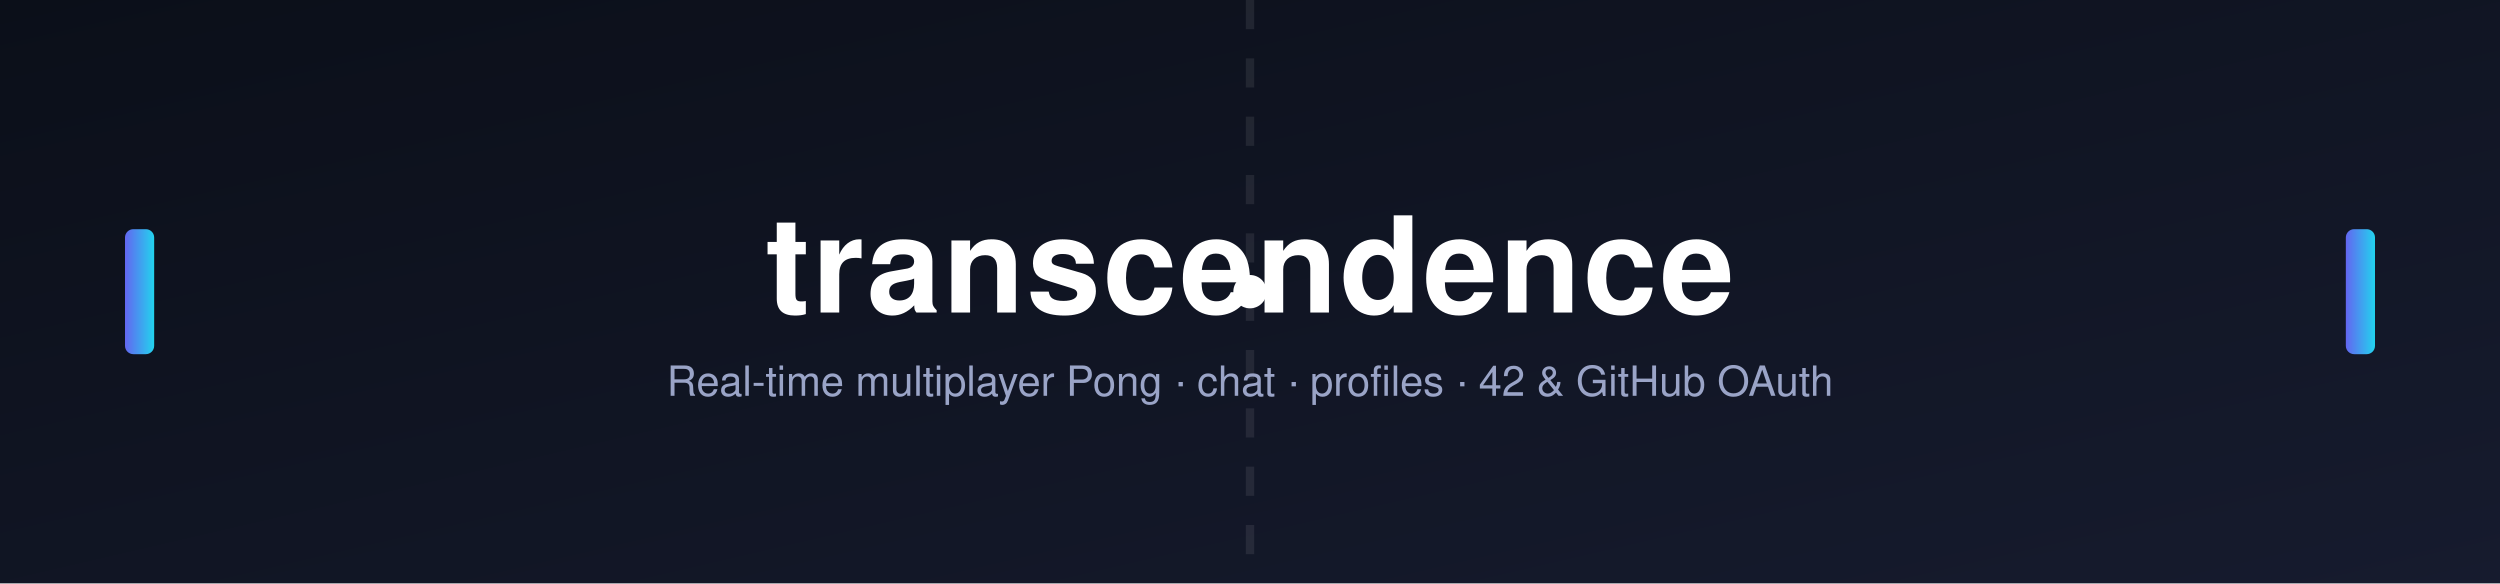
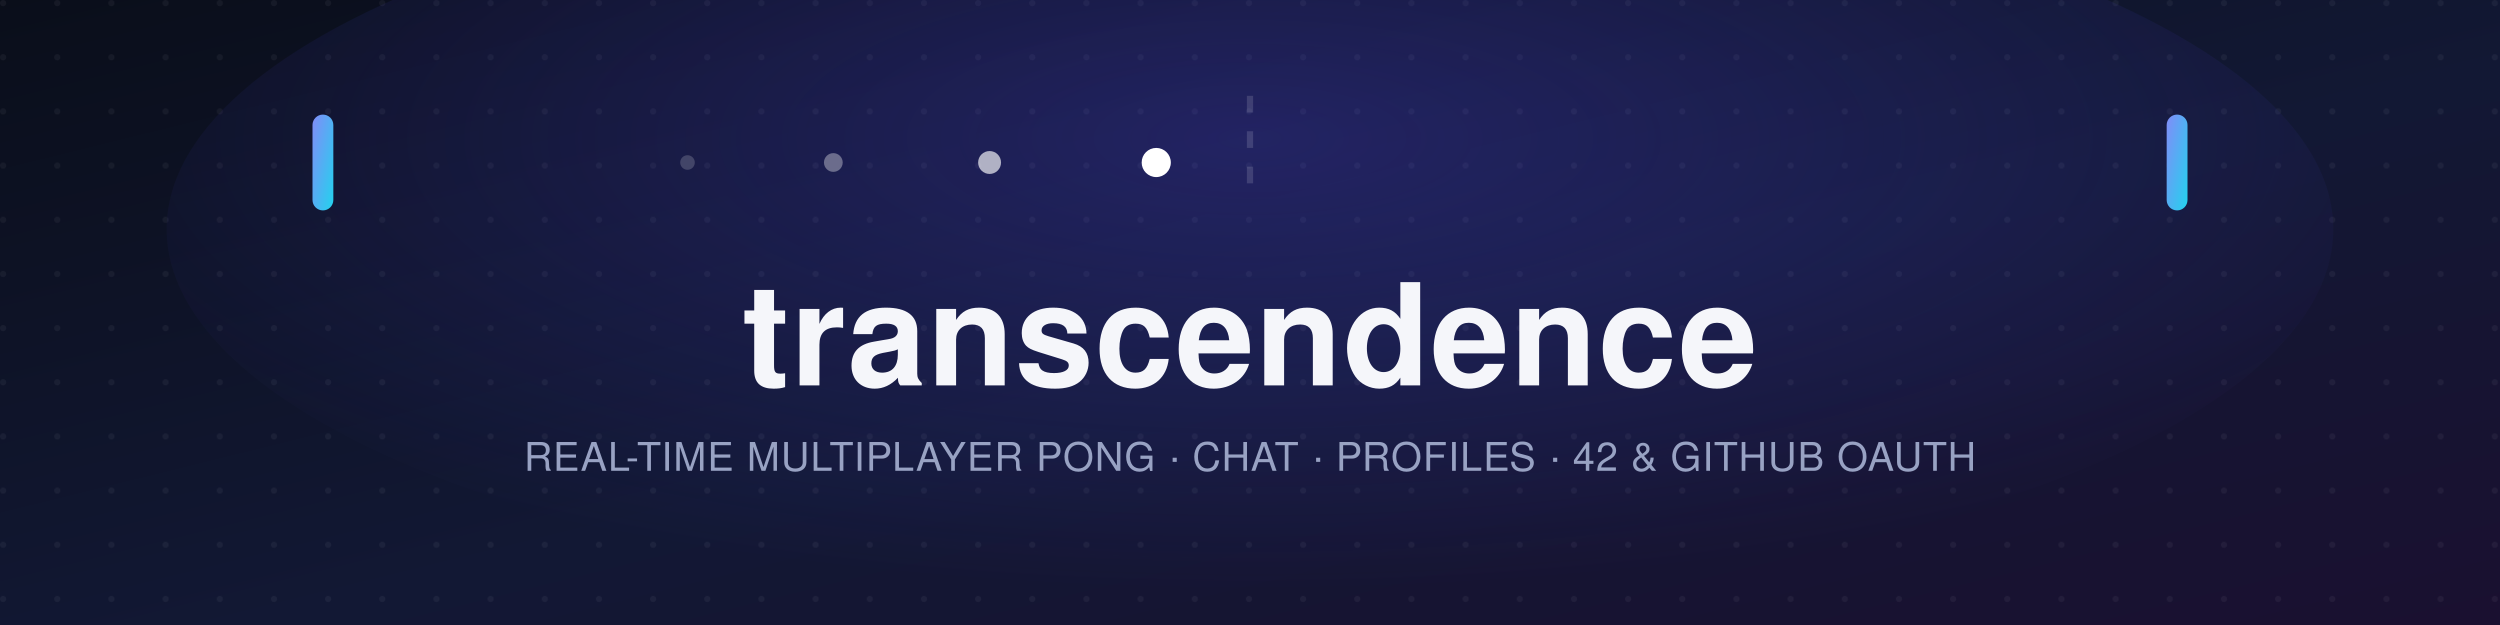
- <svg xmlns="http://www.w3.org/2000/svg" width="1200" height="280" viewBox="0 0 1200 280">
+ <svg xmlns="http://www.w3.org/2000/svg" width="1200" height="300" viewBox="0 0 1200 300">
  <defs>
    <linearGradient id="bg" x1="0%" y1="0%" x2="100%" y2="100%">
-       <stop offset="0%" stop-color="#0b0f19" />
-       <stop offset="100%" stop-color="#161b2e" />
+       <stop offset="0%" stop-color="#0a0e1a" />
+       <stop offset="55%" stop-color="#121834" />
+       <stop offset="100%" stop-color="#1a1030" />
    </linearGradient>
-     <linearGradient id="accent" x1="0%" y1="0%" x2="100%" y2="0%">
-       <stop offset="0%" stop-color="#6366f1" />
+     <linearGradient id="accent" x1="0%" y1="0%" x2="100%" y2="100%">
+       <stop offset="0%" stop-color="#818cf8" />
      <stop offset="100%" stop-color="#22d3ee" />
    </linearGradient>
+     <radialGradient id="glow" cx="50%" cy="38%" r="60%">
+       <stop offset="0%" stop-color="#4f46e5" stop-opacity="0.30" />
+       <stop offset="100%" stop-color="#4f46e5" stop-opacity="0" />
+     </radialGradient>
+     <pattern id="dots" width="26" height="26" patternUnits="userSpaceOnUse">
+       <circle cx="1.5" cy="1.5" r="1.5" fill="#ffffff" fill-opacity="0.05" />
+     </pattern>
  </defs>
-   <rect width="1200" height="280" fill="url(#bg)" />
-   <line x1="600" y1="0" x2="600" y2="280" stroke="#ffffff" stroke-opacity="0.08" stroke-width="4" stroke-dasharray="14 14" />
-   <rect x="60" y="110" width="14" height="60" rx="4" fill="url(#accent)" />
-   <rect x="1126" y="110" width="14" height="60" rx="4" fill="url(#accent)" />
-   <circle cx="600" cy="140" r="8" fill="#ffffff" />
-   <text x="600" y="150" text-anchor="middle" font-family="'Segoe UI', Helvetica, Arial, sans-serif" font-size="64" font-weight="700" fill="#ffffff" letter-spacing="1">
+   <rect width="1200" height="300" fill="url(#bg)" />
+   <rect width="1200" height="300" fill="url(#dots)" />
+   <ellipse cx="600" cy="110" rx="520" ry="180" fill="url(#glow)" />
+   <line x1="600" y1="46" x2="600" y2="94" stroke="#ffffff" stroke-opacity="0.14" stroke-width="3" stroke-dasharray="8 9" />
+   <rect x="150" y="55" width="10" height="46" rx="5" fill="url(#accent)" />
+   <rect x="1040" y="55" width="10" height="46" rx="5" fill="url(#accent)" />
+   <circle cx="330" cy="78" r="3.5" fill="#ffffff" fill-opacity="0.18" />
+   <circle cx="400" cy="78" r="4.5" fill="#ffffff" fill-opacity="0.35" />
+   <circle cx="475" cy="78" r="5.5" fill="#ffffff" fill-opacity="0.65" />
+   <circle cx="555" cy="78" r="7" fill="#ffffff" />
+   <text x="600" y="185" text-anchor="middle" font-family="'Segoe UI', Helvetica, Arial, sans-serif" font-size="68" font-weight="700" fill="#f5f6fa" letter-spacing="0.5">
    transcendence
  </text>
-   <text x="600" y="190" text-anchor="middle" font-family="'Segoe UI', Helvetica, Arial, sans-serif" font-size="20" fill="#9aa4c7">
-     Real-time multiplayer Pong · chat · profiles · 42 &amp; GitHub OAuth
+   <text x="600" y="226" text-anchor="middle" font-family="'Segoe UI', Helvetica, Arial, sans-serif" font-size="19" fill="#98a2c3" letter-spacing="0.5">
+     REAL-TIME MULTIPLAYER PONG · CHAT · PROFILES · 42 &amp; GITHUB OAUTH
  </text>
</svg>
